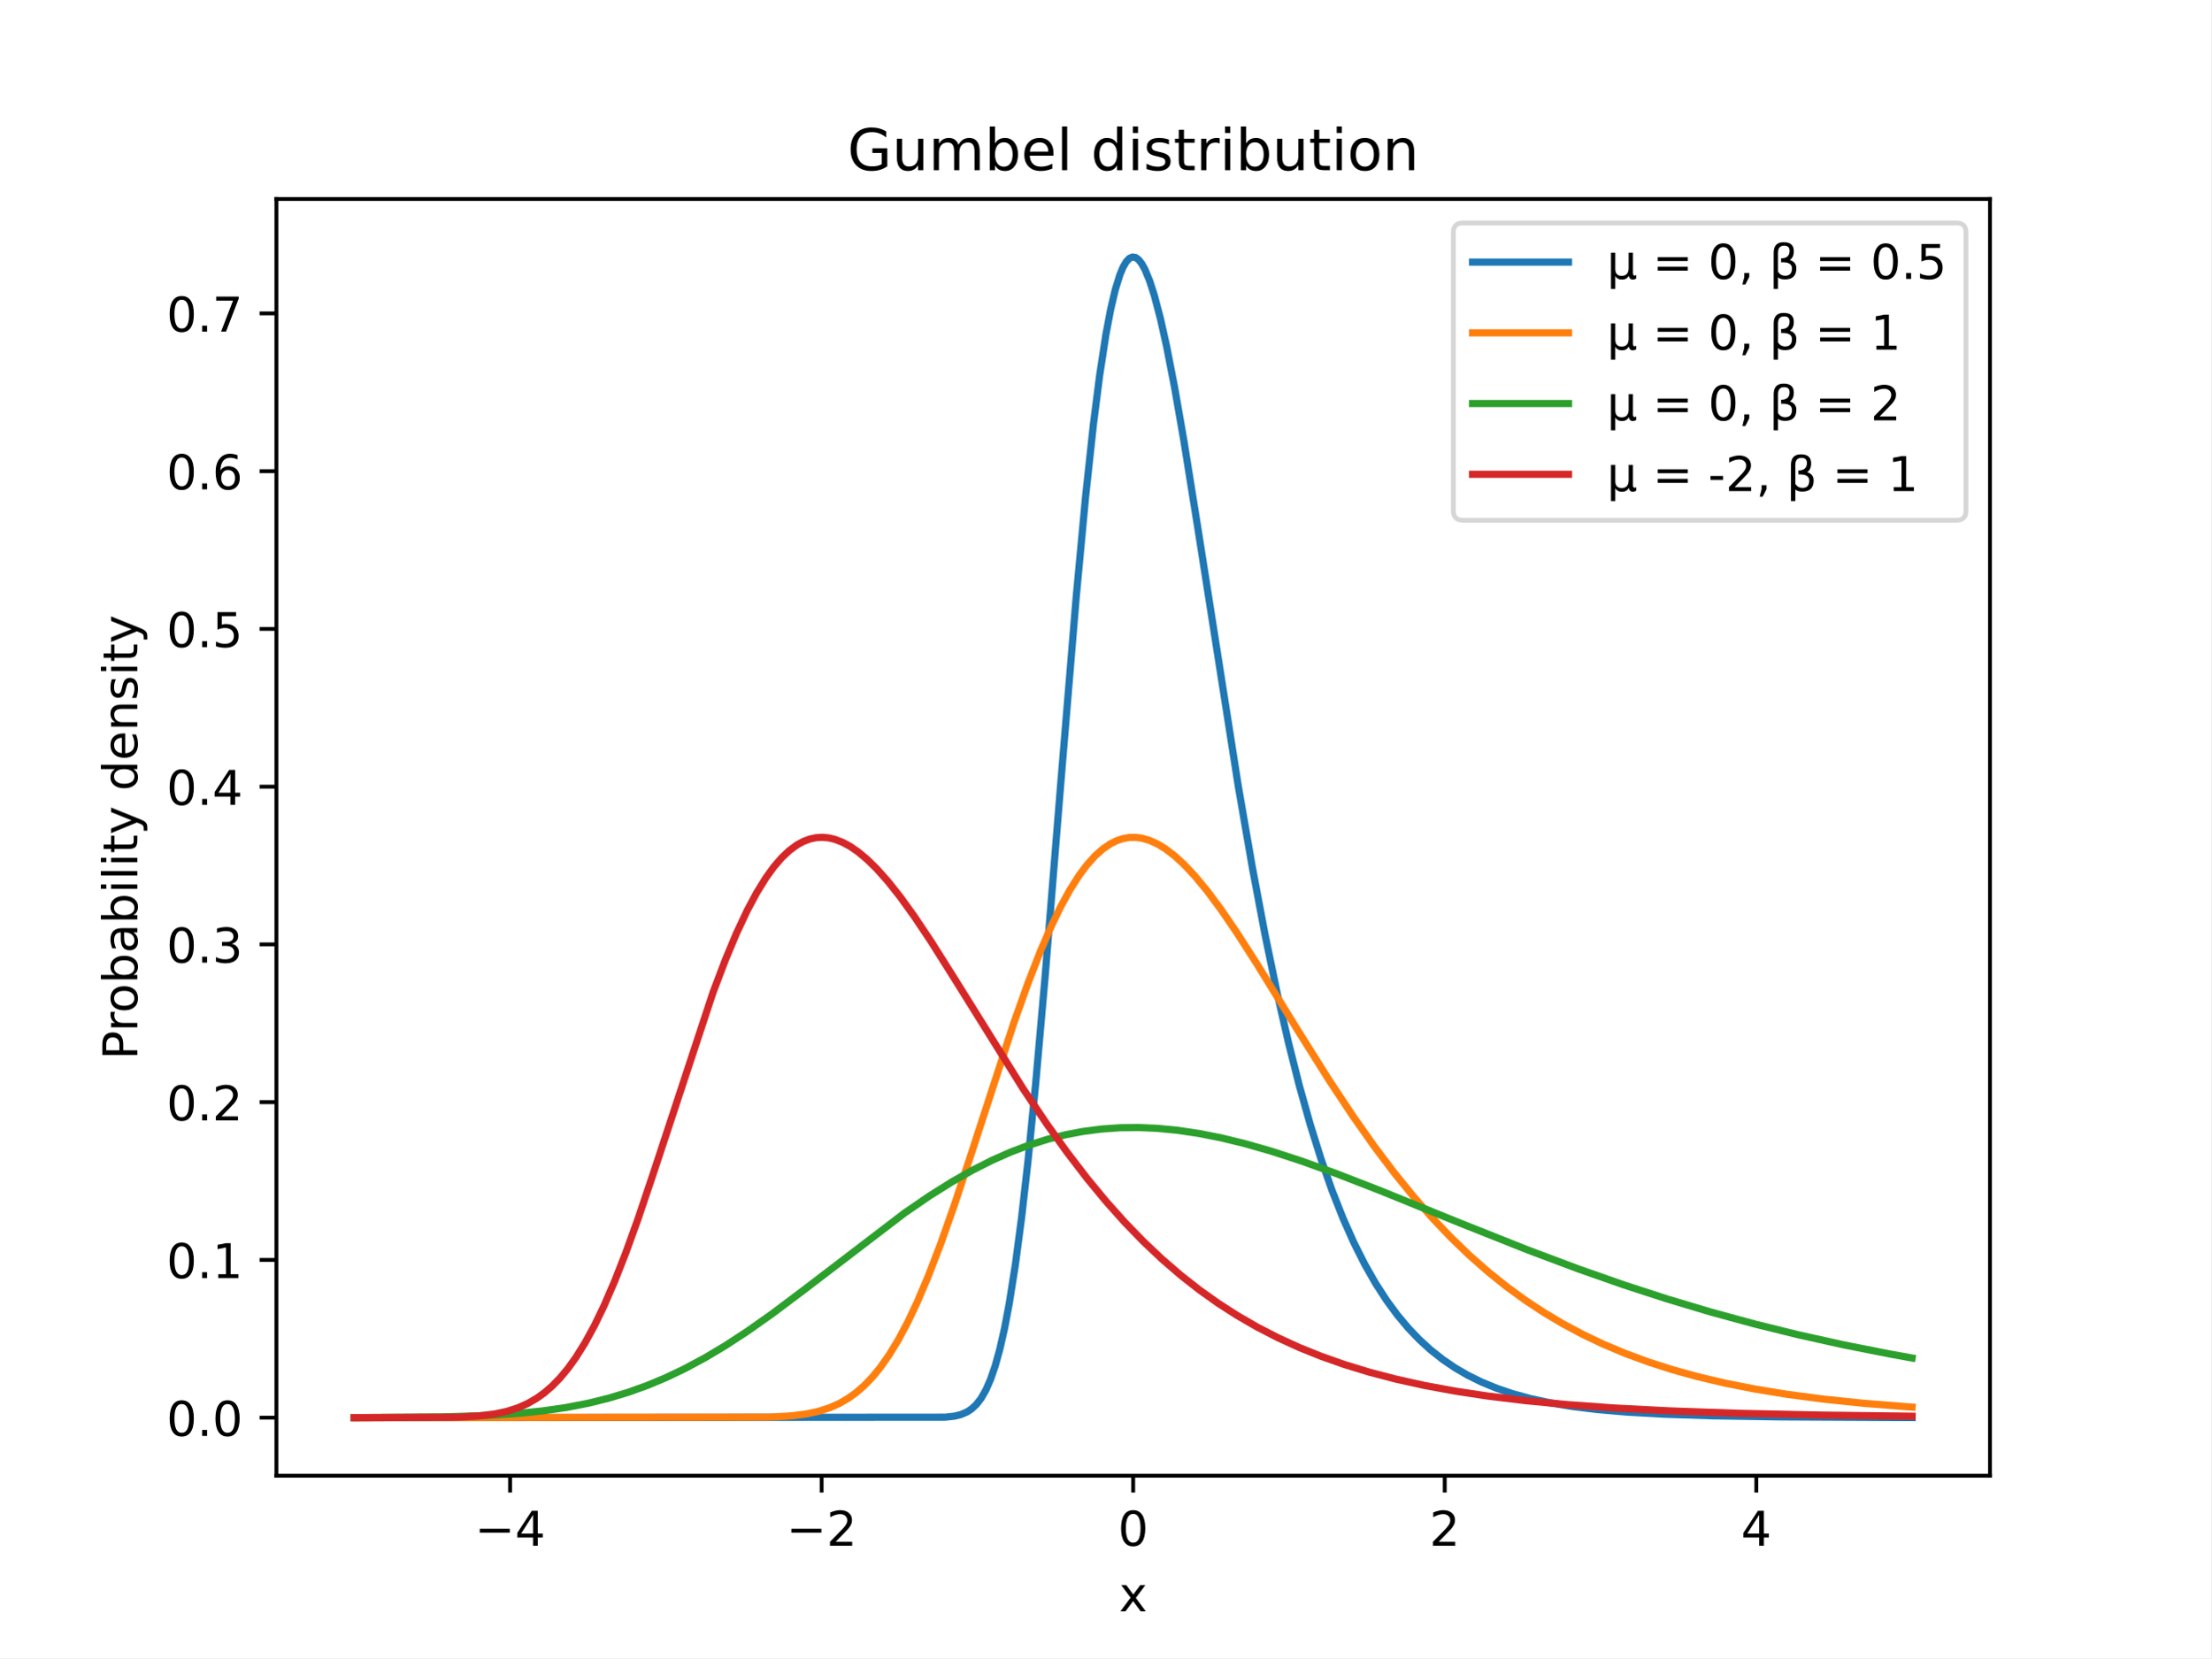
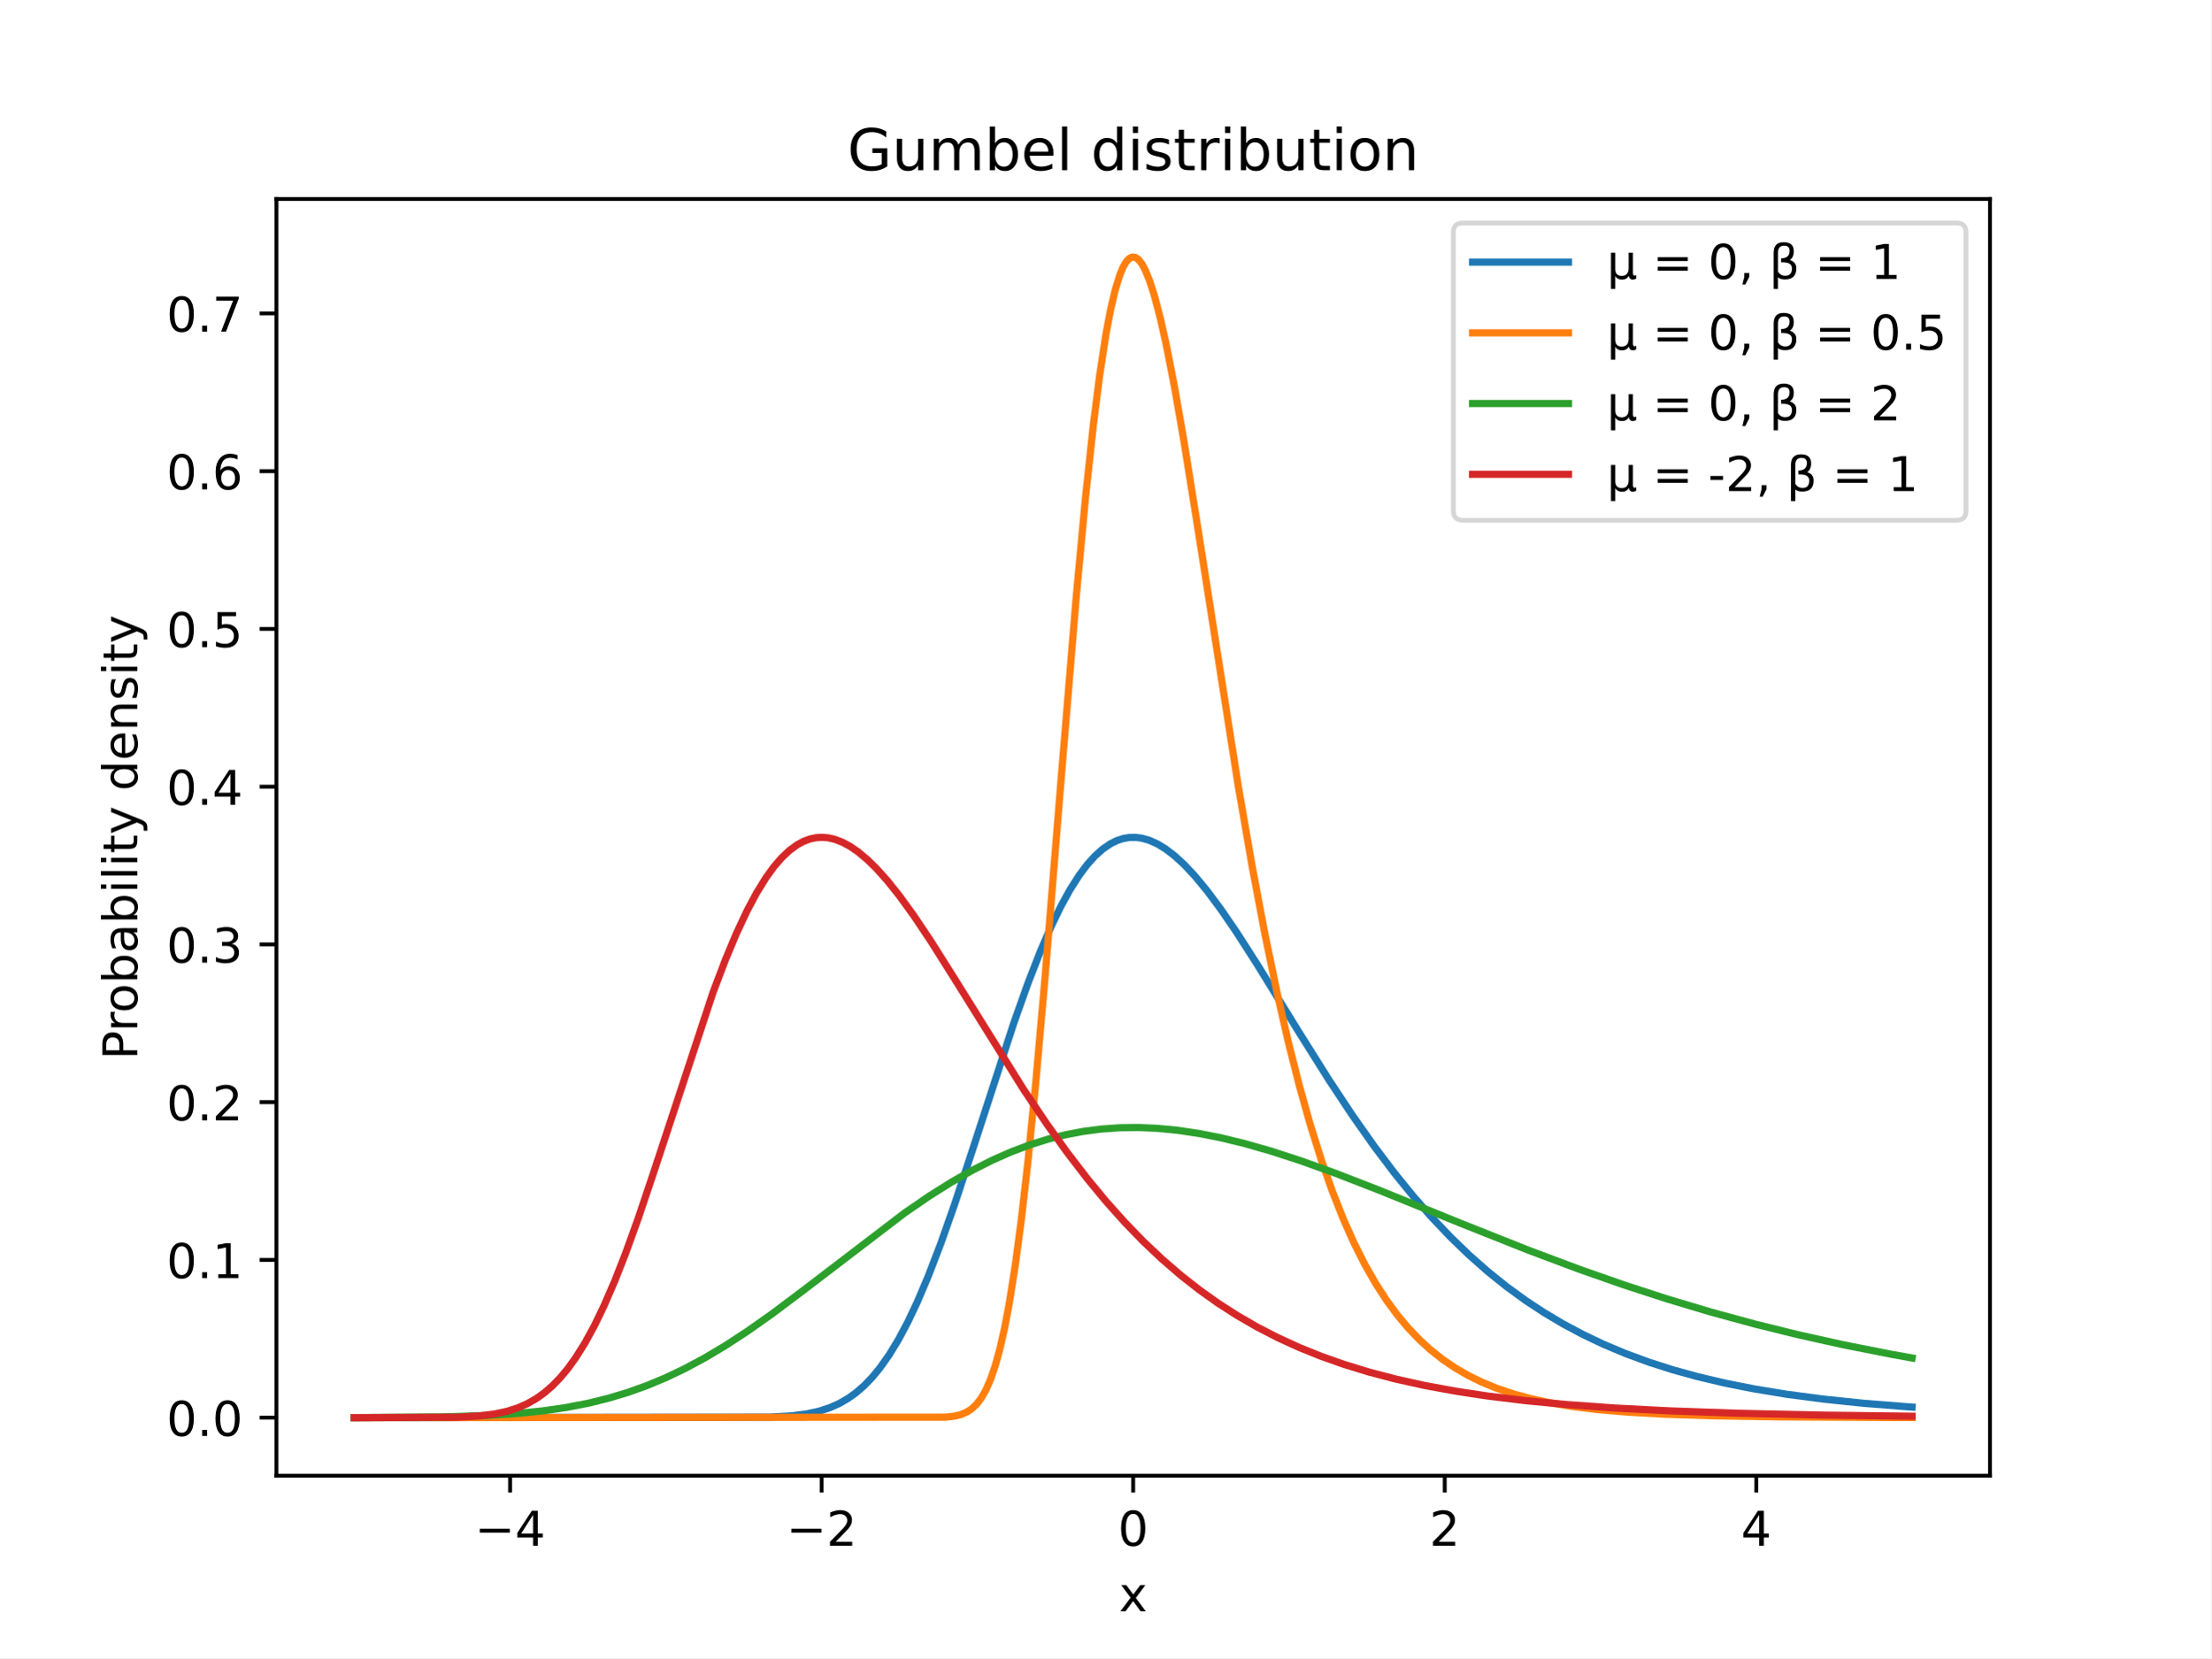
<svg xmlns="http://www.w3.org/2000/svg" xmlns:xlink="http://www.w3.org/1999/xlink" width="460.8pt" height="345.6pt" viewBox="0 0 460.8 345.6" version="1.1">
  <defs>
    <style type="text/css">*{stroke-linejoin: round; stroke-linecap: butt}</style>
  </defs>
  <g id="figure_1">
    <g id="patch_1">
      <path d="M 0 345.6  L 460.8 345.6  L 460.8 0  L 0 0  z " style="fill: #ffffff" />
    </g>
    <g id="axes_1">
      <g id="patch_2">
        <path d="M 57.6 307.584  L 414.72 307.584  L 414.72 41.472  L 57.6 41.472  z " style="fill: #ffffff" />
      </g>
      <g id="matplotlib.axis_1">
        <g id="xtick_1">
          <g id="line2d_1">
            <defs>
-               <path id="m69f85b4aeb" d="M 0 0  L 0 3.5  " style="stroke: #000000; stroke-width: 0.8" />
-             </defs>
-             <g>
-               <use xlink:href="#m69f85b4aeb" x="106.298" y="307.584" style="stroke: #000000; stroke-width: 0.8" />
+               <path id="mb383d8e3c5" d="M 0 0  L 0 3.5  " style="stroke: #000000; stroke-width: 0.8" />
+             </defs>
+             <g>
+               <use xlink:href="#mb383d8e3c5" x="106.298" y="307.584" style="stroke: #000000; stroke-width: 0.8" />
            </g>
          </g>
          <g id="text_1">
            <g transform="translate(98.92709 322.1824) scale(0.1 -0.1)">
              <defs>
                <path id="DejaVuSans-2212" d="M 678 2272  L 4684 2272  L 4684 1741  L 678 1741  L 678 2272  z " transform="scale(0.015625)" />
                <path id="DejaVuSans-34" d="M 2419 4116  L 825 1625  L 2419 1625  L 2419 4116  z M 2253 4666  L 3047 4666  L 3047 1625  L 3713 1625  L 3713 1100  L 3047 1100  L 3047 0  L 2419 0  L 2419 1100  L 313 1100  L 313 1709  L 2253 4666  z " transform="scale(0.015625)" />
              </defs>
              <use xlink:href="#DejaVuSans-2212" />
              <use xlink:href="#DejaVuSans-34" x="83.789" />
            </g>
          </g>
        </g>
        <g id="xtick_2">
          <g id="line2d_2">
            <g>
-               <use xlink:href="#m69f85b4aeb" x="171.229" y="307.584" style="stroke: #000000; stroke-width: 0.8" />
+               <use xlink:href="#mb383d8e3c5" x="171.229" y="307.584" style="stroke: #000000; stroke-width: 0.8" />
            </g>
          </g>
          <g id="text_2">
            <g transform="translate(163.858 322.1824) scale(0.1 -0.1)">
              <defs>
                <path id="DejaVuSans-32" d="M 1228 531  L 3431 531  L 3431 0  L 469 0  L 469 531  Q 828 903 1448 1529  Q 2069 2156 2228 2338  Q 2531 2678 2651 2914  Q 2772 3150 2772 3378  Q 2772 3750 2511 3984  Q 2250 4219 1831 4219  Q 1534 4219 1204 4116  Q 875 4013 500 3803  L 500 4441  Q 881 4594 1212 4672  Q 1544 4750 1819 4750  Q 2544 4750 2975 4387  Q 3406 4025 3406 3419  Q 3406 3131 3298 2873  Q 3191 2616 2906 2266  Q 2828 2175 2409 1742  Q 1991 1309 1228 531  z " transform="scale(0.015625)" />
              </defs>
              <use xlink:href="#DejaVuSans-2212" />
              <use xlink:href="#DejaVuSans-32" x="83.789" />
            </g>
          </g>
        </g>
        <g id="xtick_3">
          <g id="line2d_3">
            <g>
-               <use xlink:href="#m69f85b4aeb" x="236.16" y="307.584" style="stroke: #000000; stroke-width: 0.8" />
+               <use xlink:href="#mb383d8e3c5" x="236.16" y="307.584" style="stroke: #000000; stroke-width: 0.8" />
            </g>
          </g>
          <g id="text_3">
            <g transform="translate(232.9787 322.1824) scale(0.1 -0.1)">
              <defs>
                <path id="DejaVuSans-30" d="M 2034 4250  Q 1547 4250 1301 3770  Q 1056 3291 1056 2328  Q 1056 1369 1301 889  Q 1547 409 2034 409  Q 2525 409 2770 889  Q 3016 1369 3016 2328  Q 3016 3291 2770 3770  Q 2525 4250 2034 4250  z M 2034 4750  Q 2819 4750 3233 4129  Q 3647 3509 3647 2328  Q 3647 1150 3233 529  Q 2819 -91 2034 -91  Q 1250 -91 836 529  Q 422 1150 422 2328  Q 422 3509 836 4129  Q 1250 4750 2034 4750  z " transform="scale(0.015625)" />
              </defs>
              <use xlink:href="#DejaVuSans-30" />
            </g>
          </g>
        </g>
        <g id="xtick_4">
          <g id="line2d_4">
            <g>
-               <use xlink:href="#m69f85b4aeb" x="301.091" y="307.584" style="stroke: #000000; stroke-width: 0.8" />
+               <use xlink:href="#mb383d8e3c5" x="301.091" y="307.584" style="stroke: #000000; stroke-width: 0.8" />
            </g>
          </g>
          <g id="text_4">
            <g transform="translate(297.9097 322.1824) scale(0.1 -0.1)">
              <use xlink:href="#DejaVuSans-32" />
            </g>
          </g>
        </g>
        <g id="xtick_5">
          <g id="line2d_5">
            <g>
-               <use xlink:href="#m69f85b4aeb" x="366.022" y="307.584" style="stroke: #000000; stroke-width: 0.8" />
+               <use xlink:href="#mb383d8e3c5" x="366.022" y="307.584" style="stroke: #000000; stroke-width: 0.8" />
            </g>
          </g>
          <g id="text_5">
            <g transform="translate(362.8406 322.1824) scale(0.1 -0.1)">
              <use xlink:href="#DejaVuSans-34" />
            </g>
          </g>
        </g>
        <g id="text_6">
          <g transform="translate(233.2006 335.8606) scale(0.1 -0.1)">
            <defs>
              <path id="DejaVuSans-78" d="M 3513 3500  L 2247 1797  L 3578 0  L 2900 0  L 1881 1375  L 863 0  L 184 0  L 1544 1831  L 300 3500  L 978 3500  L 1906 2253  L 2834 3500  L 3513 3500  z " transform="scale(0.015625)" />
            </defs>
            <use xlink:href="#DejaVuSans-78" />
          </g>
        </g>
      </g>
      <g id="matplotlib.axis_2">
        <g id="ytick_1">
          <g id="line2d_6">
            <defs>
-               <path id="mb6850b1234" d="M 0 0  L -3.5 0  " style="stroke: #000000; stroke-width: 0.8" />
-             </defs>
-             <g>
-               <use xlink:href="#mb6850b1234" x="57.6" y="295.488" style="stroke: #000000; stroke-width: 0.8" />
+               <path id="m4e344e24b2" d="M 0 0  L -3.5 0  " style="stroke: #000000; stroke-width: 0.8" />
+             </defs>
+             <g>
+               <use xlink:href="#m4e344e24b2" x="57.6" y="295.488" style="stroke: #000000; stroke-width: 0.8" />
            </g>
          </g>
          <g id="text_7">
            <g transform="translate(34.69687 299.2872) scale(0.1 -0.1)">
              <defs>
                <path id="DejaVuSans-2e" d="M 684 794  L 1344 794  L 1344 0  L 684 0  L 684 794  z " transform="scale(0.015625)" />
              </defs>
              <use xlink:href="#DejaVuSans-30" />
              <use xlink:href="#DejaVuSans-2e" x="63.623" />
              <use xlink:href="#DejaVuSans-30" x="95.41" />
            </g>
          </g>
        </g>
        <g id="ytick_2">
          <g id="line2d_7">
            <g>
-               <use xlink:href="#mb6850b1234" x="57.6" y="262.606" style="stroke: #000000; stroke-width: 0.8" />
+               <use xlink:href="#m4e344e24b2" x="57.6" y="262.606" style="stroke: #000000; stroke-width: 0.8" />
            </g>
          </g>
          <g id="text_8">
            <g transform="translate(34.69687 266.4052) scale(0.1 -0.1)">
              <defs>
                <path id="DejaVuSans-31" d="M 794 531  L 1825 531  L 1825 4091  L 703 3866  L 703 4441  L 1819 4666  L 2450 4666  L 2450 531  L 3481 531  L 3481 0  L 794 0  L 794 531  z " transform="scale(0.015625)" />
              </defs>
              <use xlink:href="#DejaVuSans-30" />
              <use xlink:href="#DejaVuSans-2e" x="63.623" />
              <use xlink:href="#DejaVuSans-31" x="95.41" />
            </g>
          </g>
        </g>
        <g id="ytick_3">
          <g id="line2d_8">
            <g>
-               <use xlink:href="#mb6850b1234" x="57.6" y="229.724" style="stroke: #000000; stroke-width: 0.8" />
+               <use xlink:href="#m4e344e24b2" x="57.6" y="229.724" style="stroke: #000000; stroke-width: 0.8" />
            </g>
          </g>
          <g id="text_9">
            <g transform="translate(34.69687 233.5233) scale(0.1 -0.1)">
              <use xlink:href="#DejaVuSans-30" />
              <use xlink:href="#DejaVuSans-2e" x="63.623" />
              <use xlink:href="#DejaVuSans-32" x="95.41" />
            </g>
          </g>
        </g>
        <g id="ytick_4">
          <g id="line2d_9">
            <g>
-               <use xlink:href="#mb6850b1234" x="57.6" y="196.842" style="stroke: #000000; stroke-width: 0.8" />
+               <use xlink:href="#m4e344e24b2" x="57.6" y="196.842" style="stroke: #000000; stroke-width: 0.8" />
            </g>
          </g>
          <g id="text_10">
            <g transform="translate(34.69687 200.6413) scale(0.1 -0.1)">
              <defs>
                <path id="DejaVuSans-33" d="M 2597 2516  Q 3050 2419 3304 2112  Q 3559 1806 3559 1356  Q 3559 666 3084 287  Q 2609 -91 1734 -91  Q 1441 -91 1130 -33  Q 819 25 488 141  L 488 750  Q 750 597 1062 519  Q 1375 441 1716 441  Q 2309 441 2620 675  Q 2931 909 2931 1356  Q 2931 1769 2642 2001  Q 2353 2234 1838 2234  L 1294 2234  L 1294 2753  L 1863 2753  Q 2328 2753 2575 2939  Q 2822 3125 2822 3475  Q 2822 3834 2567 4026  Q 2313 4219 1838 4219  Q 1578 4219 1281 4162  Q 984 4106 628 3988  L 628 4550  Q 988 4650 1302 4700  Q 1616 4750 1894 4750  Q 2613 4750 3031 4423  Q 3450 4097 3450 3541  Q 3450 3153 3228 2886  Q 3006 2619 2597 2516  z " transform="scale(0.015625)" />
              </defs>
              <use xlink:href="#DejaVuSans-30" />
              <use xlink:href="#DejaVuSans-2e" x="63.623" />
              <use xlink:href="#DejaVuSans-33" x="95.41" />
            </g>
          </g>
        </g>
        <g id="ytick_5">
          <g id="line2d_10">
            <g>
-               <use xlink:href="#mb6850b1234" x="57.6" y="163.96" style="stroke: #000000; stroke-width: 0.8" />
+               <use xlink:href="#m4e344e24b2" x="57.6" y="163.96" style="stroke: #000000; stroke-width: 0.8" />
            </g>
          </g>
          <g id="text_11">
            <g transform="translate(34.69687 167.7593) scale(0.1 -0.1)">
              <use xlink:href="#DejaVuSans-30" />
              <use xlink:href="#DejaVuSans-2e" x="63.623" />
              <use xlink:href="#DejaVuSans-34" x="95.41" />
            </g>
          </g>
        </g>
        <g id="ytick_6">
          <g id="line2d_11">
            <g>
-               <use xlink:href="#mb6850b1234" x="57.6" y="131.078" style="stroke: #000000; stroke-width: 0.8" />
+               <use xlink:href="#m4e344e24b2" x="57.6" y="131.078" style="stroke: #000000; stroke-width: 0.8" />
            </g>
          </g>
          <g id="text_12">
            <g transform="translate(34.69687 134.8773) scale(0.1 -0.1)">
              <defs>
                <path id="DejaVuSans-35" d="M 691 4666  L 3169 4666  L 3169 4134  L 1269 4134  L 1269 2991  Q 1406 3038 1543 3061  Q 1681 3084 1819 3084  Q 2600 3084 3056 2656  Q 3513 2228 3513 1497  Q 3513 744 3044 326  Q 2575 -91 1722 -91  Q 1428 -91 1123 -41  Q 819 9 494 109  L 494 744  Q 775 591 1075 516  Q 1375 441 1709 441  Q 2250 441 2565 725  Q 2881 1009 2881 1497  Q 2881 1984 2565 2268  Q 2250 2553 1709 2553  Q 1456 2553 1204 2497  Q 953 2441 691 2322  L 691 4666  z " transform="scale(0.015625)" />
              </defs>
              <use xlink:href="#DejaVuSans-30" />
              <use xlink:href="#DejaVuSans-2e" x="63.623" />
              <use xlink:href="#DejaVuSans-35" x="95.41" />
            </g>
          </g>
        </g>
        <g id="ytick_7">
          <g id="line2d_12">
            <g>
-               <use xlink:href="#mb6850b1234" x="57.6" y="98.196" style="stroke: #000000; stroke-width: 0.8" />
+               <use xlink:href="#m4e344e24b2" x="57.6" y="98.196" style="stroke: #000000; stroke-width: 0.8" />
            </g>
          </g>
          <g id="text_13">
            <g transform="translate(34.69687 101.9953) scale(0.1 -0.1)">
              <defs>
                <path id="DejaVuSans-36" d="M 2113 2584  Q 1688 2584 1439 2293  Q 1191 2003 1191 1497  Q 1191 994 1439 701  Q 1688 409 2113 409  Q 2538 409 2786 701  Q 3034 994 3034 1497  Q 3034 2003 2786 2293  Q 2538 2584 2113 2584  z M 3366 4563  L 3366 3988  Q 3128 4100 2886 4159  Q 2644 4219 2406 4219  Q 1781 4219 1451 3797  Q 1122 3375 1075 2522  Q 1259 2794 1537 2939  Q 1816 3084 2150 3084  Q 2853 3084 3261 2657  Q 3669 2231 3669 1497  Q 3669 778 3244 343  Q 2819 -91 2113 -91  Q 1303 -91 875 529  Q 447 1150 447 2328  Q 447 3434 972 4092  Q 1497 4750 2381 4750  Q 2619 4750 2861 4703  Q 3103 4656 3366 4563  z " transform="scale(0.015625)" />
              </defs>
              <use xlink:href="#DejaVuSans-30" />
              <use xlink:href="#DejaVuSans-2e" x="63.623" />
              <use xlink:href="#DejaVuSans-36" x="95.41" />
            </g>
          </g>
        </g>
        <g id="ytick_8">
          <g id="line2d_13">
            <g>
-               <use xlink:href="#mb6850b1234" x="57.6" y="65.314" style="stroke: #000000; stroke-width: 0.8" />
+               <use xlink:href="#m4e344e24b2" x="57.6" y="65.314" style="stroke: #000000; stroke-width: 0.8" />
            </g>
          </g>
          <g id="text_14">
            <g transform="translate(34.69687 69.11337) scale(0.1 -0.1)">
              <defs>
                <path id="DejaVuSans-37" d="M 525 4666  L 3525 4666  L 3525 4397  L 1831 0  L 1172 0  L 2766 4134  L 525 4134  L 525 4666  z " transform="scale(0.015625)" />
              </defs>
              <use xlink:href="#DejaVuSans-30" />
              <use xlink:href="#DejaVuSans-2e" x="63.623" />
              <use xlink:href="#DejaVuSans-37" x="95.41" />
            </g>
          </g>
        </g>
        <g id="text_15">
          <g transform="translate(28.61719 220.8788) rotate(-90) scale(0.1 -0.1)">
            <defs>
              <path id="DejaVuSans-50" d="M 1259 4147  L 1259 2394  L 2053 2394  Q 2494 2394 2734 2622  Q 2975 2850 2975 3272  Q 2975 3691 2734 3919  Q 2494 4147 2053 4147  L 1259 4147  z M 628 4666  L 2053 4666  Q 2838 4666 3239 4311  Q 3641 3956 3641 3272  Q 3641 2581 3239 2228  Q 2838 1875 2053 1875  L 1259 1875  L 1259 0  L 628 0  L 628 4666  z " transform="scale(0.015625)" />
              <path id="DejaVuSans-72" d="M 2631 2963  Q 2534 3019 2420 3045  Q 2306 3072 2169 3072  Q 1681 3072 1420 2755  Q 1159 2438 1159 1844  L 1159 0  L 581 0  L 581 3500  L 1159 3500  L 1159 2956  Q 1341 3275 1631 3429  Q 1922 3584 2338 3584  Q 2397 3584 2469 3576  Q 2541 3569 2628 3553  L 2631 2963  z " transform="scale(0.015625)" />
              <path id="DejaVuSans-6f" d="M 1959 3097  Q 1497 3097 1228 2736  Q 959 2375 959 1747  Q 959 1119 1226 758  Q 1494 397 1959 397  Q 2419 397 2687 759  Q 2956 1122 2956 1747  Q 2956 2369 2687 2733  Q 2419 3097 1959 3097  z M 1959 3584  Q 2709 3584 3137 3096  Q 3566 2609 3566 1747  Q 3566 888 3137 398  Q 2709 -91 1959 -91  Q 1206 -91 779 398  Q 353 888 353 1747  Q 353 2609 779 3096  Q 1206 3584 1959 3584  z " transform="scale(0.015625)" />
              <path id="DejaVuSans-62" d="M 3116 1747  Q 3116 2381 2855 2742  Q 2594 3103 2138 3103  Q 1681 3103 1420 2742  Q 1159 2381 1159 1747  Q 1159 1113 1420 752  Q 1681 391 2138 391  Q 2594 391 2855 752  Q 3116 1113 3116 1747  z M 1159 2969  Q 1341 3281 1617 3432  Q 1894 3584 2278 3584  Q 2916 3584 3314 3078  Q 3713 2572 3713 1747  Q 3713 922 3314 415  Q 2916 -91 2278 -91  Q 1894 -91 1617 61  Q 1341 213 1159 525  L 1159 0  L 581 0  L 581 4863  L 1159 4863  L 1159 2969  z " transform="scale(0.015625)" />
              <path id="DejaVuSans-61" d="M 2194 1759  Q 1497 1759 1228 1600  Q 959 1441 959 1056  Q 959 750 1161 570  Q 1363 391 1709 391  Q 2188 391 2477 730  Q 2766 1069 2766 1631  L 2766 1759  L 2194 1759  z M 3341 1997  L 3341 0  L 2766 0  L 2766 531  Q 2569 213 2275 61  Q 1981 -91 1556 -91  Q 1019 -91 701 211  Q 384 513 384 1019  Q 384 1609 779 1909  Q 1175 2209 1959 2209  L 2766 2209  L 2766 2266  Q 2766 2663 2505 2880  Q 2244 3097 1772 3097  Q 1472 3097 1187 3025  Q 903 2953 641 2809  L 641 3341  Q 956 3463 1253 3523  Q 1550 3584 1831 3584  Q 2591 3584 2966 3190  Q 3341 2797 3341 1997  z " transform="scale(0.015625)" />
              <path id="DejaVuSans-69" d="M 603 3500  L 1178 3500  L 1178 0  L 603 0  L 603 3500  z M 603 4863  L 1178 4863  L 1178 4134  L 603 4134  L 603 4863  z " transform="scale(0.015625)" />
              <path id="DejaVuSans-6c" d="M 603 4863  L 1178 4863  L 1178 0  L 603 0  L 603 4863  z " transform="scale(0.015625)" />
              <path id="DejaVuSans-74" d="M 1172 4494  L 1172 3500  L 2356 3500  L 2356 3053  L 1172 3053  L 1172 1153  Q 1172 725 1289 603  Q 1406 481 1766 481  L 2356 481  L 2356 0  L 1766 0  Q 1100 0 847 248  Q 594 497 594 1153  L 594 3053  L 172 3053  L 172 3500  L 594 3500  L 594 4494  L 1172 4494  z " transform="scale(0.015625)" />
              <path id="DejaVuSans-79" d="M 2059 -325  Q 1816 -950 1584 -1140  Q 1353 -1331 966 -1331  L 506 -1331  L 506 -850  L 844 -850  Q 1081 -850 1212 -737  Q 1344 -625 1503 -206  L 1606 56  L 191 3500  L 800 3500  L 1894 763  L 2988 3500  L 3597 3500  L 2059 -325  z " transform="scale(0.015625)" />
              <path id="DejaVuSans-20" transform="scale(0.015625)" />
              <path id="DejaVuSans-64" d="M 2906 2969  L 2906 4863  L 3481 4863  L 3481 0  L 2906 0  L 2906 525  Q 2725 213 2448 61  Q 2172 -91 1784 -91  Q 1150 -91 751 415  Q 353 922 353 1747  Q 353 2572 751 3078  Q 1150 3584 1784 3584  Q 2172 3584 2448 3432  Q 2725 3281 2906 2969  z M 947 1747  Q 947 1113 1208 752  Q 1469 391 1925 391  Q 2381 391 2643 752  Q 2906 1113 2906 1747  Q 2906 2381 2643 2742  Q 2381 3103 1925 3103  Q 1469 3103 1208 2742  Q 947 2381 947 1747  z " transform="scale(0.015625)" />
              <path id="DejaVuSans-65" d="M 3597 1894  L 3597 1613  L 953 1613  Q 991 1019 1311 708  Q 1631 397 2203 397  Q 2534 397 2845 478  Q 3156 559 3463 722  L 3463 178  Q 3153 47 2828 -22  Q 2503 -91 2169 -91  Q 1331 -91 842 396  Q 353 884 353 1716  Q 353 2575 817 3079  Q 1281 3584 2069 3584  Q 2775 3584 3186 3129  Q 3597 2675 3597 1894  z M 3022 2063  Q 3016 2534 2758 2815  Q 2500 3097 2075 3097  Q 1594 3097 1305 2825  Q 1016 2553 972 2059  L 3022 2063  z " transform="scale(0.015625)" />
              <path id="DejaVuSans-6e" d="M 3513 2113  L 3513 0  L 2938 0  L 2938 2094  Q 2938 2591 2744 2837  Q 2550 3084 2163 3084  Q 1697 3084 1428 2787  Q 1159 2491 1159 1978  L 1159 0  L 581 0  L 581 3500  L 1159 3500  L 1159 2956  Q 1366 3272 1645 3428  Q 1925 3584 2291 3584  Q 2894 3584 3203 3211  Q 3513 2838 3513 2113  z " transform="scale(0.015625)" />
              <path id="DejaVuSans-73" d="M 2834 3397  L 2834 2853  Q 2591 2978 2328 3040  Q 2066 3103 1784 3103  Q 1356 3103 1142 2972  Q 928 2841 928 2578  Q 928 2378 1081 2264  Q 1234 2150 1697 2047  L 1894 2003  Q 2506 1872 2764 1633  Q 3022 1394 3022 966  Q 3022 478 2636 193  Q 2250 -91 1575 -91  Q 1294 -91 989 -36  Q 684 19 347 128  L 347 722  Q 666 556 975 473  Q 1284 391 1588 391  Q 1994 391 2212 530  Q 2431 669 2431 922  Q 2431 1156 2273 1281  Q 2116 1406 1581 1522  L 1381 1569  Q 847 1681 609 1914  Q 372 2147 372 2553  Q 372 3047 722 3315  Q 1072 3584 1716 3584  Q 2034 3584 2315 3537  Q 2597 3491 2834 3397  z " transform="scale(0.015625)" />
            </defs>
            <use xlink:href="#DejaVuSans-50" />
            <use xlink:href="#DejaVuSans-72" x="58.553" />
            <use xlink:href="#DejaVuSans-6f" x="97.416" />
            <use xlink:href="#DejaVuSans-62" x="158.598" />
            <use xlink:href="#DejaVuSans-61" x="222.074" />
            <use xlink:href="#DejaVuSans-62" x="283.354" />
            <use xlink:href="#DejaVuSans-69" x="346.83" />
            <use xlink:href="#DejaVuSans-6c" x="374.613" />
            <use xlink:href="#DejaVuSans-69" x="402.396" />
            <use xlink:href="#DejaVuSans-74" x="430.18" />
            <use xlink:href="#DejaVuSans-79" x="469.389" />
            <use xlink:href="#DejaVuSans-20" x="528.568" />
            <use xlink:href="#DejaVuSans-64" x="560.355" />
            <use xlink:href="#DejaVuSans-65" x="623.832" />
            <use xlink:href="#DejaVuSans-6e" x="685.355" />
            <use xlink:href="#DejaVuSans-73" x="748.734" />
            <use xlink:href="#DejaVuSans-69" x="800.834" />
            <use xlink:href="#DejaVuSans-74" x="828.617" />
            <use xlink:href="#DejaVuSans-79" x="867.826" />
          </g>
        </g>
      </g>
      <g id="line2d_14">
-         <path d="M 73.833 295.488  L 197 295.384  L 198.95 295.161  L 200.25 294.841  L 201.55 294.281  L 202.525 293.63  L 203.5 292.708  L 204.474 291.44  L 205.449 289.741  L 206.424 287.522  L 207.399 284.692  L 208.374 281.164  L 209.349 276.859  L 210.324 271.712  L 211.624 263.461  L 212.924 253.583  L 214.224 242.112  L 215.849 225.719  L 217.799 203.595  L 221.048 163.499  L 224.298 124.295  L 226.248 103.446  L 227.873 88.424  L 229.173 78.212  L 230.473 69.735  L 231.448 64.554  L 232.423 60.391  L 233.398 57.238  L 234.048 55.687  L 234.698 54.566  L 235.348 53.864  L 235.998 53.568  L 236.647 53.664  L 237.297 54.136  L 237.947 54.966  L 238.597 56.138  L 239.572 58.494  L 240.547 61.513  L 241.847 66.455  L 243.147 72.304  L 244.772 80.661  L 246.722 91.859  L 249.647 110.158  L 258.096 164.066  L 261.021 180.948  L 263.621 194.726  L 266.221 207.266  L 268.495 217.212  L 270.77 226.223  L 273.045 234.339  L 275.32 241.614  L 277.595 248.107  L 279.87 253.881  L 282.145 259  L 284.419 263.526  L 286.694 267.519  L 288.969 271.035  L 291.244 274.125  L 293.519 276.837  L 295.794 279.213  L 298.069 281.295  L 300.668 283.356  L 303.268 285.122  L 305.868 286.635  L 308.793 288.078  L 312.043 289.41  L 315.293 290.504  L 318.867 291.483  L 323.092 292.397  L 327.642 293.15  L 332.841 293.789  L 339.016 294.326  L 346.816 294.769  L 356.89 295.101  L 371.189 295.328  L 394.912 295.451  L 398.487 295.458  L 398.487 295.458  " clip-path="url(#pa8c72369c6)" style="fill: none; stroke: #1f77b4; stroke-width: 1.5; stroke-linecap: square" />
+         <path d="M 73.833 295.488  L 160.277 295.379  L 164.827 295.123  L 168.077 294.709  L 170.677 294.143  L 172.951 293.402  L 174.901 292.533  L 176.851 291.399  L 178.476 290.221  L 180.101 288.802  L 181.726 287.12  L 183.351 285.154  L 185.301 282.397  L 187.251 279.19  L 189.2 275.523  L 191.15 271.404  L 193.425 266.053  L 196.025 259.286  L 198.95 250.983  L 202.85 239.138  L 211.299 213.166  L 214.224 204.945  L 216.824 198.266  L 219.099 193.006  L 221.048 188.98  L 222.998 185.43  L 224.948 182.376  L 226.573 180.217  L 228.198 178.412  L 229.823 176.959  L 231.448 175.853  L 232.748 175.212  L 234.048 174.783  L 235.348 174.56  L 236.647 174.536  L 237.947 174.702  L 239.572 175.166  L 241.197 175.898  L 242.822 176.88  L 244.772 178.363  L 246.722 180.147  L 248.997 182.566  L 251.597 185.712  L 254.521 189.65  L 257.771 194.408  L 261.996 200.998  L 270.445 214.716  L 276.945 225.064  L 281.82 232.428  L 286.369 238.89  L 290.594 244.487  L 294.494 249.292  L 298.394 253.745  L 302.293 257.848  L 306.193 261.612  L 310.093 265.051  L 313.993 268.181  L 317.892 271.021  L 321.792 273.591  L 325.692 275.912  L 329.917 278.167  L 334.141 280.177  L 338.691 282.093  L 343.566 283.892  L 348.44 285.458  L 353.64 286.903  L 359.49 288.286  L 365.664 289.51  L 372.489 290.627  L 379.963 291.614  L 388.413 292.494  L 397.837 293.243  L 398.487 293.287  L 398.487 293.287  " clip-path="url(#p5c4da2e72d)" style="fill: none; stroke: #1f77b4; stroke-width: 1.5; stroke-linecap: square" />
      </g>
      <g id="line2d_15">
-         <path d="M 73.833 295.488  L 160.277 295.379  L 164.827 295.123  L 168.077 294.709  L 170.677 294.143  L 172.951 293.402  L 174.901 292.533  L 176.851 291.399  L 178.476 290.221  L 180.101 288.802  L 181.726 287.12  L 183.351 285.154  L 185.301 282.397  L 187.251 279.19  L 189.2 275.523  L 191.15 271.404  L 193.425 266.053  L 196.025 259.286  L 198.95 250.983  L 202.85 239.138  L 211.299 213.166  L 214.224 204.945  L 216.824 198.266  L 219.099 193.006  L 221.048 188.98  L 222.998 185.43  L 224.948 182.376  L 226.573 180.217  L 228.198 178.412  L 229.823 176.959  L 231.448 175.853  L 232.748 175.212  L 234.048 174.783  L 235.348 174.56  L 236.647 174.536  L 237.947 174.702  L 239.572 175.166  L 241.197 175.898  L 242.822 176.88  L 244.772 178.363  L 246.722 180.147  L 248.997 182.566  L 251.597 185.712  L 254.521 189.65  L 257.771 194.408  L 261.996 200.998  L 270.445 214.716  L 276.945 225.064  L 281.82 232.428  L 286.369 238.89  L 290.594 244.487  L 294.494 249.292  L 298.394 253.745  L 302.293 257.848  L 306.193 261.612  L 310.093 265.051  L 313.993 268.181  L 317.892 271.021  L 321.792 273.591  L 325.692 275.912  L 329.917 278.167  L 334.141 280.177  L 338.691 282.093  L 343.566 283.892  L 348.44 285.458  L 353.64 286.903  L 359.49 288.286  L 365.664 289.51  L 372.489 290.627  L 379.963 291.614  L 388.413 292.494  L 397.837 293.243  L 398.487 293.287  L 398.487 293.287  " clip-path="url(#pa8c72369c6)" style="fill: none; stroke: #ff7f0e; stroke-width: 1.5; stroke-linecap: square" />
+         <path d="M 73.833 295.488  L 197 295.384  L 198.95 295.161  L 200.25 294.841  L 201.55 294.281  L 202.525 293.63  L 203.5 292.708  L 204.474 291.44  L 205.449 289.741  L 206.424 287.522  L 207.399 284.692  L 208.374 281.164  L 209.349 276.859  L 210.324 271.712  L 211.624 263.461  L 212.924 253.583  L 214.224 242.112  L 215.849 225.719  L 217.799 203.595  L 221.048 163.499  L 224.298 124.295  L 226.248 103.446  L 227.873 88.424  L 229.173 78.212  L 230.473 69.735  L 231.448 64.554  L 232.423 60.391  L 233.398 57.238  L 234.048 55.687  L 234.698 54.566  L 235.348 53.864  L 235.998 53.568  L 236.647 53.664  L 237.297 54.136  L 237.947 54.966  L 238.597 56.138  L 239.572 58.494  L 240.547 61.513  L 241.847 66.455  L 243.147 72.304  L 244.772 80.661  L 246.722 91.859  L 249.647 110.158  L 258.096 164.066  L 261.021 180.948  L 263.621 194.726  L 266.221 207.266  L 268.495 217.212  L 270.77 226.223  L 273.045 234.339  L 275.32 241.614  L 277.595 248.107  L 279.87 253.881  L 282.145 259  L 284.419 263.526  L 286.694 267.519  L 288.969 271.035  L 291.244 274.125  L 293.519 276.837  L 295.794 279.213  L 298.069 281.295  L 300.668 283.356  L 303.268 285.122  L 305.868 286.635  L 308.793 288.078  L 312.043 289.41  L 315.293 290.504  L 318.867 291.483  L 323.092 292.397  L 327.642 293.15  L 332.841 293.789  L 339.016 294.326  L 346.816 294.769  L 356.89 295.101  L 371.189 295.328  L 394.912 295.451  L 398.487 295.458  L 398.487 295.458  " clip-path="url(#p5c4da2e72d)" style="fill: none; stroke: #ff7f0e; stroke-width: 1.5; stroke-linecap: square" />
      </g>
      <g id="line2d_16">
-         <path d="M 73.833 295.478  L 92.032 295.336  L 101.131 295.047  L 107.631 294.633  L 113.155 294.071  L 118.03 293.362  L 122.58 292.48  L 126.804 291.439  L 131.029 290.161  L 134.929 288.755  L 138.829 287.122  L 142.728 285.26  L 146.953 282.989  L 151.178 280.468  L 155.728 277.498  L 160.927 273.83  L 167.427 268.947  L 188.55 252.805  L 193.75 249.244  L 198.3 246.386  L 202.525 243.983  L 206.749 241.844  L 210.649 240.12  L 214.549 238.646  L 218.449 237.425  L 222.023 236.529  L 225.598 235.844  L 229.498 235.334  L 233.398 235.06  L 237.297 235.014  L 241.197 235.182  L 245.422 235.589  L 249.972 236.268  L 254.521 237.171  L 259.396 238.358  L 264.921 239.938  L 271.095 241.948  L 278.245 244.52  L 287.344 248.049  L 304.568 255.036  L 318.542 260.59  L 328.942 264.492  L 338.366 267.798  L 347.465 270.757  L 356.565 273.479  L 365.664 275.961  L 374.764 278.21  L 384.188 280.303  L 393.938 282.233  L 398.487 283.056  L 398.487 283.056  " clip-path="url(#pa8c72369c6)" style="fill: none; stroke: #2ca02c; stroke-width: 1.5; stroke-linecap: square" />
+         <path d="M 73.833 295.478  L 92.032 295.336  L 101.131 295.047  L 107.631 294.633  L 113.155 294.071  L 118.03 293.362  L 122.58 292.48  L 126.804 291.439  L 131.029 290.161  L 134.929 288.755  L 138.829 287.122  L 142.728 285.26  L 146.953 282.989  L 151.178 280.468  L 155.728 277.498  L 160.927 273.83  L 167.427 268.947  L 188.55 252.805  L 193.75 249.244  L 198.3 246.386  L 202.525 243.983  L 206.749 241.844  L 210.649 240.12  L 214.549 238.646  L 218.449 237.425  L 222.023 236.529  L 225.598 235.844  L 229.498 235.334  L 233.398 235.06  L 237.297 235.014  L 241.197 235.182  L 245.422 235.589  L 249.972 236.268  L 254.521 237.171  L 259.396 238.358  L 264.921 239.938  L 271.095 241.948  L 278.245 244.52  L 287.344 248.049  L 304.568 255.036  L 318.542 260.59  L 328.942 264.492  L 338.366 267.798  L 347.465 270.757  L 356.565 273.479  L 365.664 275.961  L 374.764 278.21  L 384.188 280.303  L 393.938 282.233  L 398.487 283.056  L 398.487 283.056  " clip-path="url(#p5c4da2e72d)" style="fill: none; stroke: #2ca02c; stroke-width: 1.5; stroke-linecap: square" />
      </g>
      <g id="line2d_17">
-         <path d="M 73.833 295.488  L 95.281 295.381  L 99.831 295.129  L 103.081 294.72  L 105.681 294.16  L 107.956 293.427  L 109.905 292.566  L 111.855 291.442  L 113.48 290.272  L 115.105 288.864  L 116.73 287.192  L 118.355 285.238  L 119.98 282.984  L 121.93 279.868  L 123.88 276.293  L 125.829 272.264  L 128.104 267.011  L 130.379 261.211  L 132.979 254.007  L 136.229 244.348  L 148.578 206.892  L 151.178 200.036  L 153.453 194.596  L 155.728 189.748  L 157.677 186.101  L 159.627 182.947  L 161.252 180.703  L 162.877 178.813  L 164.502 177.276  L 166.127 176.087  L 167.427 175.382  L 168.727 174.89  L 170.027 174.606  L 171.327 174.523  L 172.627 174.632  L 173.926 174.927  L 175.551 175.544  L 177.176 176.418  L 178.801 177.532  L 180.751 179.16  L 182.701 181.074  L 184.976 183.624  L 187.576 186.896  L 190.5 190.947  L 194.075 196.296  L 198.95 204.03  L 213.249 226.968  L 218.124 234.224  L 222.348 240.129  L 226.573 245.64  L 230.473 250.363  L 234.373 254.733  L 238.272 258.756  L 242.172 262.443  L 246.072 265.808  L 249.972 268.869  L 253.871 271.644  L 257.771 274.154  L 261.996 276.598  L 266.221 278.779  L 270.77 280.861  L 275.32 282.696  L 280.195 284.417  L 285.394 286.007  L 290.919 287.453  L 296.769 288.75  L 303.268 289.952  L 310.093 290.987  L 317.892 291.938  L 326.667 292.771  L 336.416 293.472  L 348.115 294.079  L 362.09 294.571  L 379.638 294.953  L 398.487 295.188  L 398.487 295.188  " clip-path="url(#pa8c72369c6)" style="fill: none; stroke: #d62728; stroke-width: 1.5; stroke-linecap: square" />
+         <path d="M 73.833 295.488  L 95.281 295.381  L 99.831 295.129  L 103.081 294.72  L 105.681 294.16  L 107.956 293.427  L 109.905 292.566  L 111.855 291.442  L 113.48 290.272  L 115.105 288.864  L 116.73 287.192  L 118.355 285.238  L 119.98 282.984  L 121.93 279.868  L 123.88 276.293  L 125.829 272.264  L 128.104 267.011  L 130.379 261.211  L 132.979 254.007  L 136.229 244.348  L 148.578 206.892  L 151.178 200.036  L 153.453 194.596  L 155.728 189.748  L 157.677 186.101  L 159.627 182.947  L 161.252 180.703  L 162.877 178.813  L 164.502 177.276  L 166.127 176.087  L 167.427 175.382  L 168.727 174.89  L 170.027 174.606  L 171.327 174.523  L 172.627 174.632  L 173.926 174.927  L 175.551 175.544  L 177.176 176.418  L 178.801 177.532  L 180.751 179.16  L 182.701 181.074  L 184.976 183.624  L 187.576 186.896  L 190.5 190.947  L 194.075 196.296  L 198.95 204.03  L 213.249 226.968  L 218.124 234.224  L 222.348 240.129  L 226.573 245.64  L 230.473 250.363  L 234.373 254.733  L 238.272 258.756  L 242.172 262.443  L 246.072 265.808  L 249.972 268.869  L 253.871 271.644  L 257.771 274.154  L 261.996 276.598  L 266.221 278.779  L 270.77 280.861  L 275.32 282.696  L 280.195 284.417  L 285.394 286.007  L 290.919 287.453  L 296.769 288.75  L 303.268 289.952  L 310.093 290.987  L 317.892 291.938  L 326.667 292.771  L 336.416 293.472  L 348.115 294.079  L 362.09 294.571  L 379.638 294.953  L 398.487 295.188  L 398.487 295.188  " clip-path="url(#p5c4da2e72d)" style="fill: none; stroke: #d62728; stroke-width: 1.5; stroke-linecap: square" />
      </g>
      <g id="patch_3">
        <path d="M 57.6 307.584  L 57.6 41.472  " style="fill: none; stroke: #000000; stroke-width: 0.8; stroke-linejoin: miter; stroke-linecap: square" />
      </g>
      <g id="patch_4">
        <path d="M 414.72 307.584  L 414.72 41.472  " style="fill: none; stroke: #000000; stroke-width: 0.8; stroke-linejoin: miter; stroke-linecap: square" />
      </g>
      <g id="patch_5">
        <path d="M 57.6 307.584  L 414.72 307.584  " style="fill: none; stroke: #000000; stroke-width: 0.8; stroke-linejoin: miter; stroke-linecap: square" />
      </g>
      <g id="patch_6">
        <path d="M 57.6 41.472  L 414.72 41.472  " style="fill: none; stroke: #000000; stroke-width: 0.8; stroke-linejoin: miter; stroke-linecap: square" />
      </g>
      <g id="text_16">
        <g transform="translate(176.5978 35.472) scale(0.12 -0.12)">
          <defs>
            <path id="DejaVuSans-47" d="M 3809 666  L 3809 1919  L 2778 1919  L 2778 2438  L 4434 2438  L 4434 434  Q 4069 175 3628 42  Q 3188 -91 2688 -91  Q 1594 -91 976 548  Q 359 1188 359 2328  Q 359 3472 976 4111  Q 1594 4750 2688 4750  Q 3144 4750 3555 4637  Q 3966 4525 4313 4306  L 4313 3634  Q 3963 3931 3569 4081  Q 3175 4231 2741 4231  Q 1884 4231 1454 3753  Q 1025 3275 1025 2328  Q 1025 1384 1454 906  Q 1884 428 2741 428  Q 3075 428 3337 486  Q 3600 544 3809 666  z " transform="scale(0.015625)" />
            <path id="DejaVuSans-75" d="M 544 1381  L 544 3500  L 1119 3500  L 1119 1403  Q 1119 906 1312 657  Q 1506 409 1894 409  Q 2359 409 2629 706  Q 2900 1003 2900 1516  L 2900 3500  L 3475 3500  L 3475 0  L 2900 0  L 2900 538  Q 2691 219 2414 64  Q 2138 -91 1772 -91  Q 1169 -91 856 284  Q 544 659 544 1381  z M 1991 3584  L 1991 3584  z " transform="scale(0.015625)" />
            <path id="DejaVuSans-6d" d="M 3328 2828  Q 3544 3216 3844 3400  Q 4144 3584 4550 3584  Q 5097 3584 5394 3201  Q 5691 2819 5691 2113  L 5691 0  L 5113 0  L 5113 2094  Q 5113 2597 4934 2840  Q 4756 3084 4391 3084  Q 3944 3084 3684 2787  Q 3425 2491 3425 1978  L 3425 0  L 2847 0  L 2847 2094  Q 2847 2600 2669 2842  Q 2491 3084 2119 3084  Q 1678 3084 1418 2786  Q 1159 2488 1159 1978  L 1159 0  L 581 0  L 581 3500  L 1159 3500  L 1159 2956  Q 1356 3278 1631 3431  Q 1906 3584 2284 3584  Q 2666 3584 2933 3390  Q 3200 3197 3328 2828  z " transform="scale(0.015625)" />
          </defs>
          <use xlink:href="#DejaVuSans-47" />
          <use xlink:href="#DejaVuSans-75" x="77.49" />
          <use xlink:href="#DejaVuSans-6d" x="140.869" />
          <use xlink:href="#DejaVuSans-62" x="238.281" />
          <use xlink:href="#DejaVuSans-65" x="301.758" />
          <use xlink:href="#DejaVuSans-6c" x="363.281" />
          <use xlink:href="#DejaVuSans-20" x="391.064" />
          <use xlink:href="#DejaVuSans-64" x="422.852" />
          <use xlink:href="#DejaVuSans-69" x="486.328" />
          <use xlink:href="#DejaVuSans-73" x="514.111" />
          <use xlink:href="#DejaVuSans-74" x="566.211" />
          <use xlink:href="#DejaVuSans-72" x="605.42" />
          <use xlink:href="#DejaVuSans-69" x="646.533" />
          <use xlink:href="#DejaVuSans-62" x="674.316" />
          <use xlink:href="#DejaVuSans-75" x="737.793" />
          <use xlink:href="#DejaVuSans-74" x="801.172" />
          <use xlink:href="#DejaVuSans-69" x="840.381" />
          <use xlink:href="#DejaVuSans-6f" x="868.164" />
          <use xlink:href="#DejaVuSans-6e" x="929.346" />
        </g>
      </g>
      <g id="legend_1">
        <g id="patch_7">
          <path d="M 304.882 108.434  L 407.72 108.434  Q 409.72 108.434 409.72 106.434  L 409.72 48.472  Q 409.72 46.472 407.72 46.472  L 304.882 46.472  Q 302.882 46.472 302.882 48.472  L 302.882 106.434  Q 302.882 108.434 304.882 108.434  z " style="fill: #ffffff; opacity: 0.8; stroke: #cccccc; stroke-linejoin: miter" />
        </g>
        <g id="line2d_18">
          <path d="M 306.882 54.633  L 316.882 54.633  L 326.882 54.633  " style="fill: none; stroke: #1f77b4; stroke-width: 1.5; stroke-linecap: square" />
        </g>
        <g id="text_17">
          <g transform="translate(334.8825 58.13294) scale(0.1 -0.1)">
            <defs>
              <path id="DejaVuSans-3bc" d="M 544 -1331  L 544 3500  L 1119 3500  L 1119 1325  Q 1119 872 1334 640  Q 1550 409 1972 409  Q 2434 409 2667 671  Q 2900 934 2900 1459  L 2900 3500  L 3475 3500  L 3475 806  Q 3475 619 3529 530  Q 3584 441 3700 441  Q 3728 441 3778 458  Q 3828 475 3916 513  L 3916 50  Q 3788 -22 3673 -56  Q 3559 -91 3450 -91  Q 3234 -91 3106 31  Q 2978 153 2931 403  Q 2775 156 2548 32  Q 2322 -91 2016 -91  Q 1697 -91 1473 31  Q 1250 153 1119 397  L 1119 -1331  L 544 -1331  z " transform="scale(0.015625)" />
              <path id="DejaVuSans-3d" d="M 678 2906  L 4684 2906  L 4684 2381  L 678 2381  L 678 2906  z M 678 1631  L 4684 1631  L 4684 1100  L 678 1100  L 678 1631  z " transform="scale(0.015625)" />
              <path id="DejaVuSans-2c" d="M 750 794  L 1409 794  L 1409 256  L 897 -744  L 494 -744  L 750 256  L 750 794  z " transform="scale(0.015625)" />
              <path id="DejaVuSans-3b2" d="M 1178 216  L 1178 -1331  L 600 -1331  L 600 3478  Q 600 4903 1931 4903  Q 3288 4903 3288 3700  Q 3288 2844 2750 2531  Q 3625 2250 3625 1416  Q 3625 -66 2119 -66  Q 1456 -66 1178 216  z M 1178 966  Q 1525 425 2141 425  Q 3041 425 3041 1406  Q 3041 2288 1591 2219  L 1591 2750  Q 2725 2750 2725 3750  Q 2725 4434 1994 4434  Q 1178 4434 1178 3459  L 1178 966  z " transform="scale(0.015625)" />
            </defs>
            <use xlink:href="#DejaVuSans-3bc" />
            <use xlink:href="#DejaVuSans-20" x="63.623" />
            <use xlink:href="#DejaVuSans-3d" x="95.41" />
            <use xlink:href="#DejaVuSans-20" x="179.199" />
            <use xlink:href="#DejaVuSans-30" x="210.986" />
            <use xlink:href="#DejaVuSans-2c" x="274.609" />
            <use xlink:href="#DejaVuSans-20" x="306.396" />
            <use xlink:href="#DejaVuSans-3b2" x="338.184" />
            <use xlink:href="#DejaVuSans-20" x="402.002" />
            <use xlink:href="#DejaVuSans-3d" x="433.789" />
            <use xlink:href="#DejaVuSans-20" x="517.578" />
-             <use xlink:href="#DejaVuSans-30" x="549.365" />
-             <use xlink:href="#DejaVuSans-2e" x="612.988" />
-             <use xlink:href="#DejaVuSans-35" x="644.775" />
+             <use xlink:href="#DejaVuSans-31" x="549.365" />
          </g>
        </g>
        <g id="line2d_19">
          <path d="M 306.882 69.374  L 316.882 69.374  L 326.882 69.374  " style="fill: none; stroke: #ff7f0e; stroke-width: 1.5; stroke-linecap: square" />
        </g>
        <g id="text_18">
          <g transform="translate(334.8825 72.87356) scale(0.1 -0.1)">
            <use xlink:href="#DejaVuSans-3bc" />
            <use xlink:href="#DejaVuSans-20" x="63.623" />
            <use xlink:href="#DejaVuSans-3d" x="95.41" />
            <use xlink:href="#DejaVuSans-20" x="179.199" />
            <use xlink:href="#DejaVuSans-30" x="210.986" />
            <use xlink:href="#DejaVuSans-2c" x="274.609" />
            <use xlink:href="#DejaVuSans-20" x="306.396" />
            <use xlink:href="#DejaVuSans-3b2" x="338.184" />
            <use xlink:href="#DejaVuSans-20" x="402.002" />
            <use xlink:href="#DejaVuSans-3d" x="433.789" />
            <use xlink:href="#DejaVuSans-20" x="517.578" />
-             <use xlink:href="#DejaVuSans-31" x="549.365" />
+             <use xlink:href="#DejaVuSans-30" x="549.365" />
+             <use xlink:href="#DejaVuSans-2e" x="612.988" />
+             <use xlink:href="#DejaVuSans-35" x="644.775" />
          </g>
        </g>
        <g id="line2d_20">
          <path d="M 306.882 84.114  L 316.882 84.114  L 326.882 84.114  " style="fill: none; stroke: #2ca02c; stroke-width: 1.5; stroke-linecap: square" />
        </g>
        <g id="text_19">
          <g transform="translate(334.8825 87.61419) scale(0.1 -0.1)">
            <use xlink:href="#DejaVuSans-3bc" />
            <use xlink:href="#DejaVuSans-20" x="63.623" />
            <use xlink:href="#DejaVuSans-3d" x="95.41" />
            <use xlink:href="#DejaVuSans-20" x="179.199" />
            <use xlink:href="#DejaVuSans-30" x="210.986" />
            <use xlink:href="#DejaVuSans-2c" x="274.609" />
            <use xlink:href="#DejaVuSans-20" x="306.396" />
            <use xlink:href="#DejaVuSans-3b2" x="338.184" />
            <use xlink:href="#DejaVuSans-20" x="402.002" />
            <use xlink:href="#DejaVuSans-3d" x="433.789" />
            <use xlink:href="#DejaVuSans-20" x="517.578" />
            <use xlink:href="#DejaVuSans-32" x="549.365" />
          </g>
        </g>
        <g id="line2d_21">
          <path d="M 306.882 98.855  L 316.882 98.855  L 326.882 98.855  " style="fill: none; stroke: #d62728; stroke-width: 1.5; stroke-linecap: square" />
        </g>
        <g id="text_20">
          <g transform="translate(334.8825 102.3548) scale(0.1 -0.1)">
            <defs>
              <path id="DejaVuSans-2d" d="M 313 2009  L 1997 2009  L 1997 1497  L 313 1497  L 313 2009  z " transform="scale(0.015625)" />
            </defs>
            <use xlink:href="#DejaVuSans-3bc" />
            <use xlink:href="#DejaVuSans-20" x="63.623" />
            <use xlink:href="#DejaVuSans-3d" x="95.41" />
            <use xlink:href="#DejaVuSans-20" x="179.199" />
            <use xlink:href="#DejaVuSans-2d" x="210.986" />
            <use xlink:href="#DejaVuSans-32" x="247.07" />
            <use xlink:href="#DejaVuSans-2c" x="310.693" />
            <use xlink:href="#DejaVuSans-20" x="342.48" />
            <use xlink:href="#DejaVuSans-3b2" x="374.268" />
            <use xlink:href="#DejaVuSans-20" x="438.086" />
            <use xlink:href="#DejaVuSans-3d" x="469.873" />
            <use xlink:href="#DejaVuSans-20" x="553.662" />
            <use xlink:href="#DejaVuSans-31" x="585.449" />
          </g>
        </g>
      </g>
    </g>
  </g>
  <defs>
-     <clipPath id="pa8c72369c6">
+     <clipPath id="p5c4da2e72d">
      <rect x="57.6" y="41.472" width="357.12" height="266.112" />
    </clipPath>
  </defs>
</svg>
